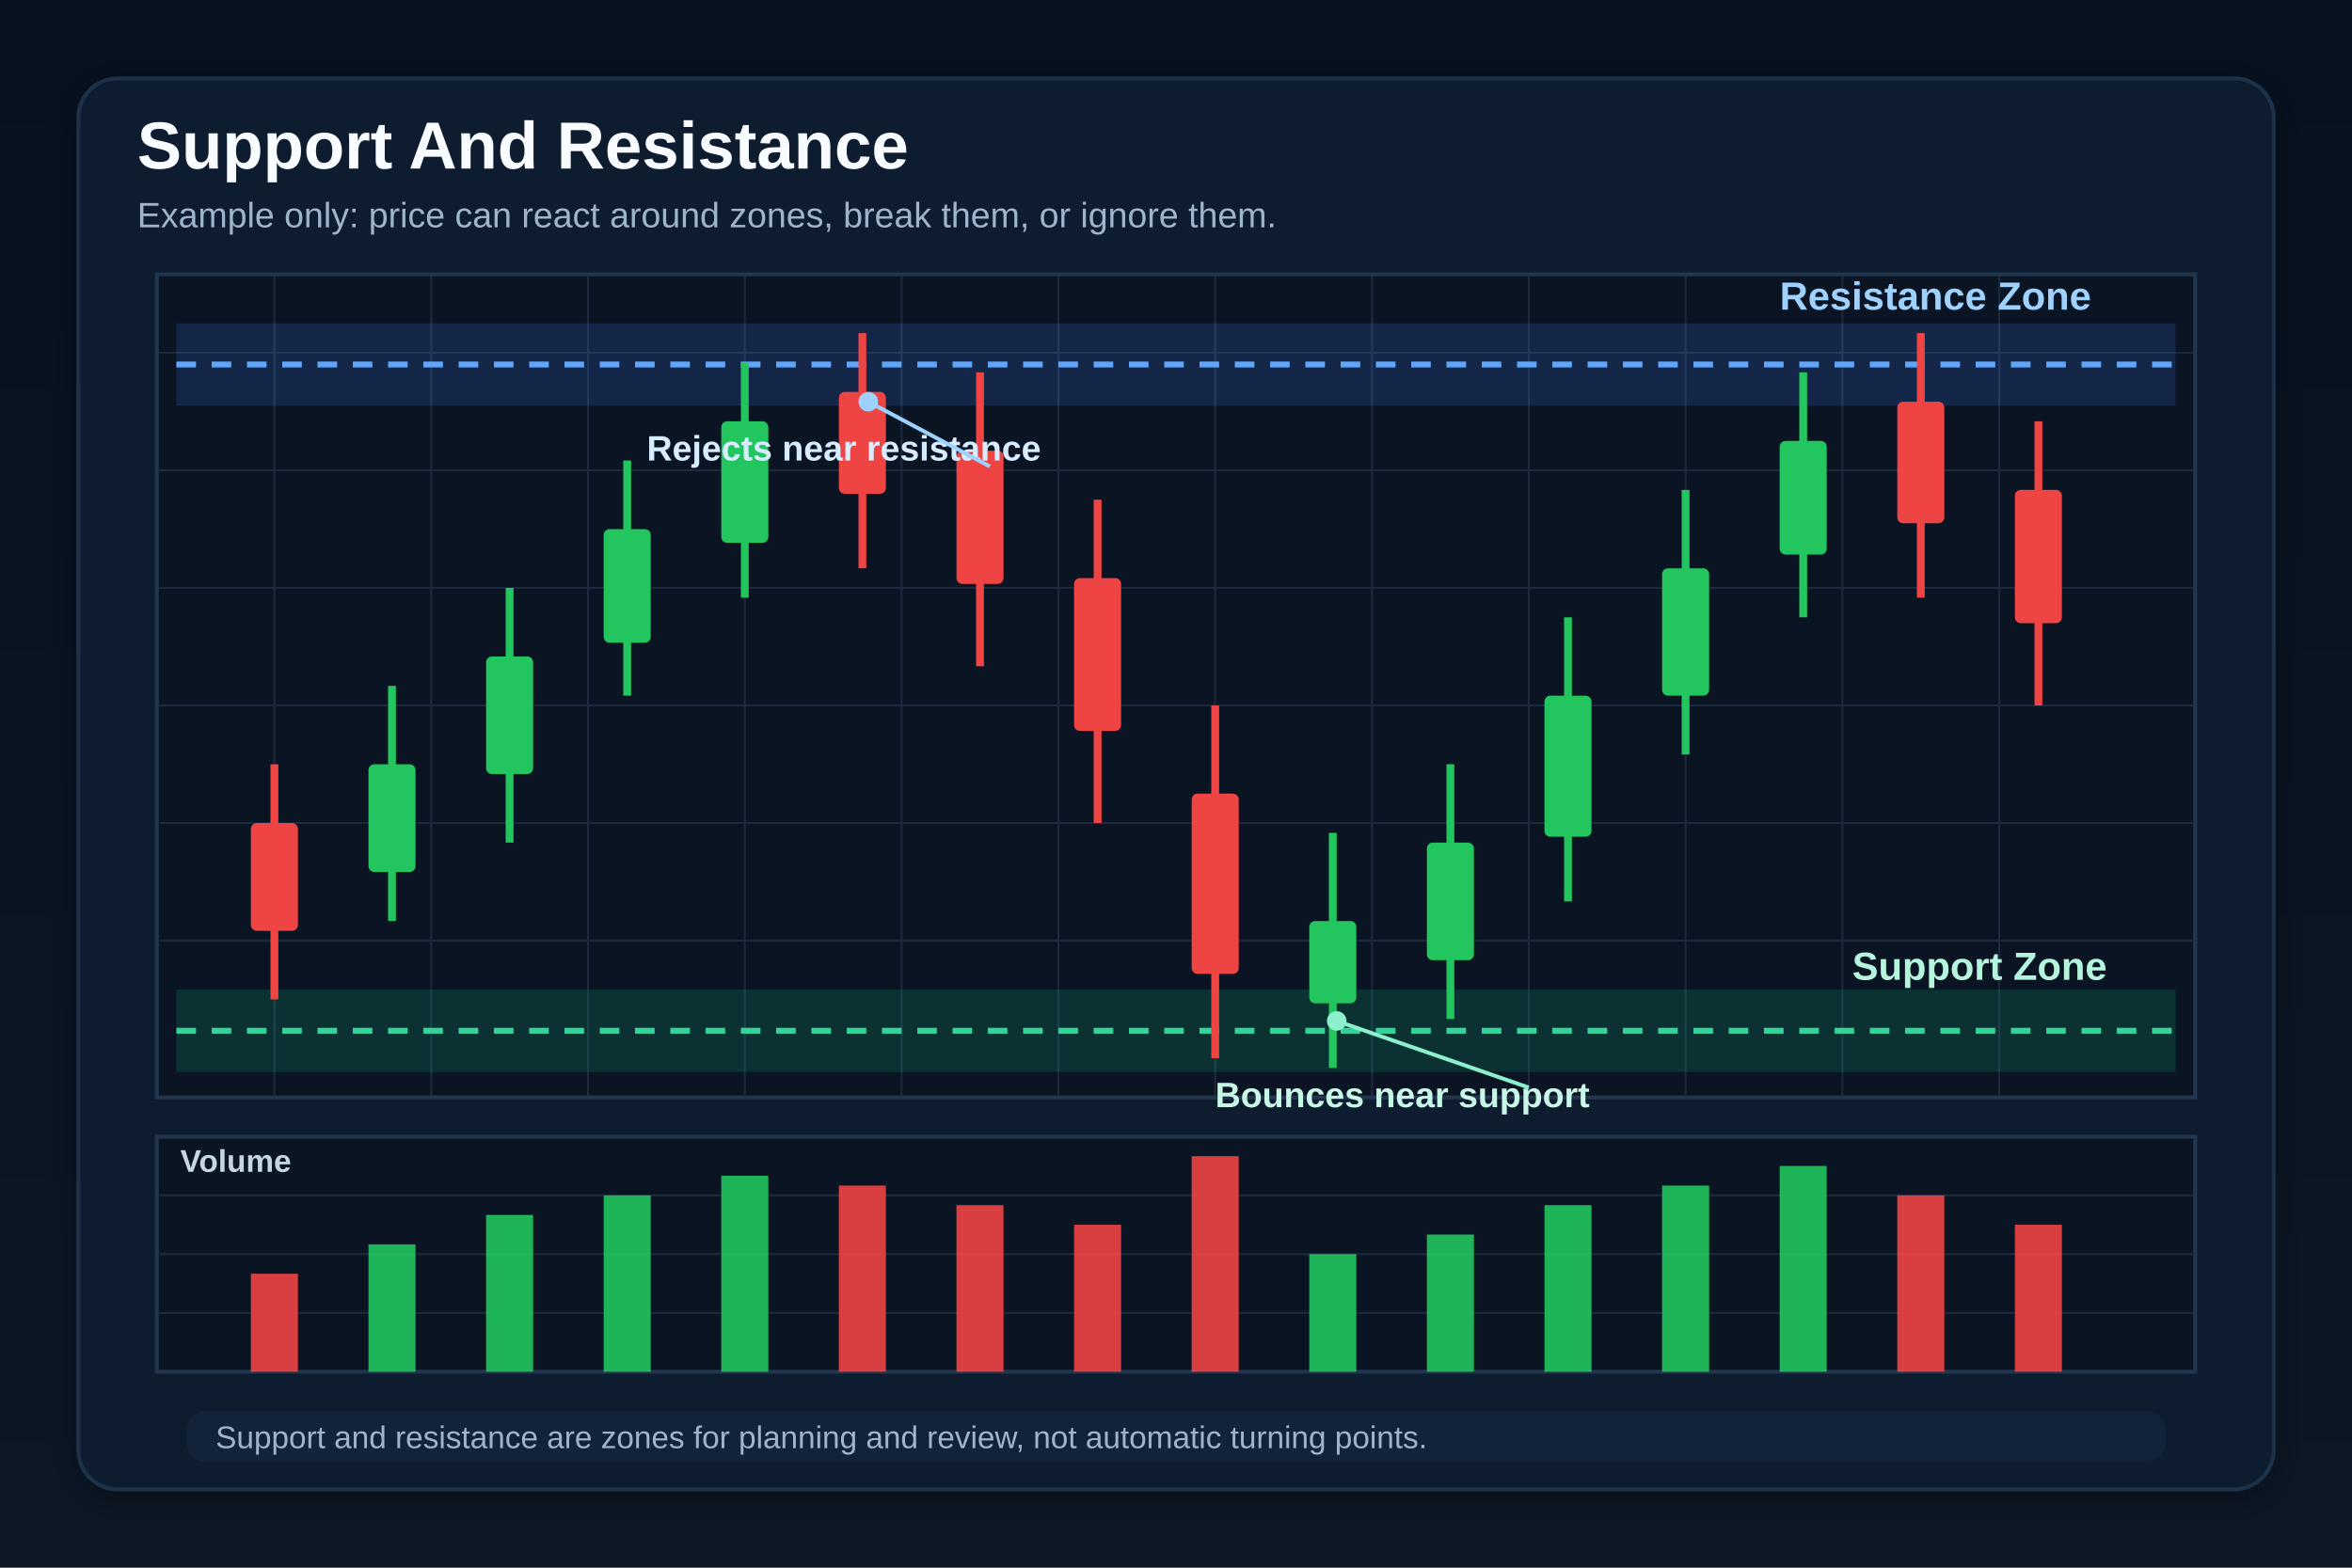
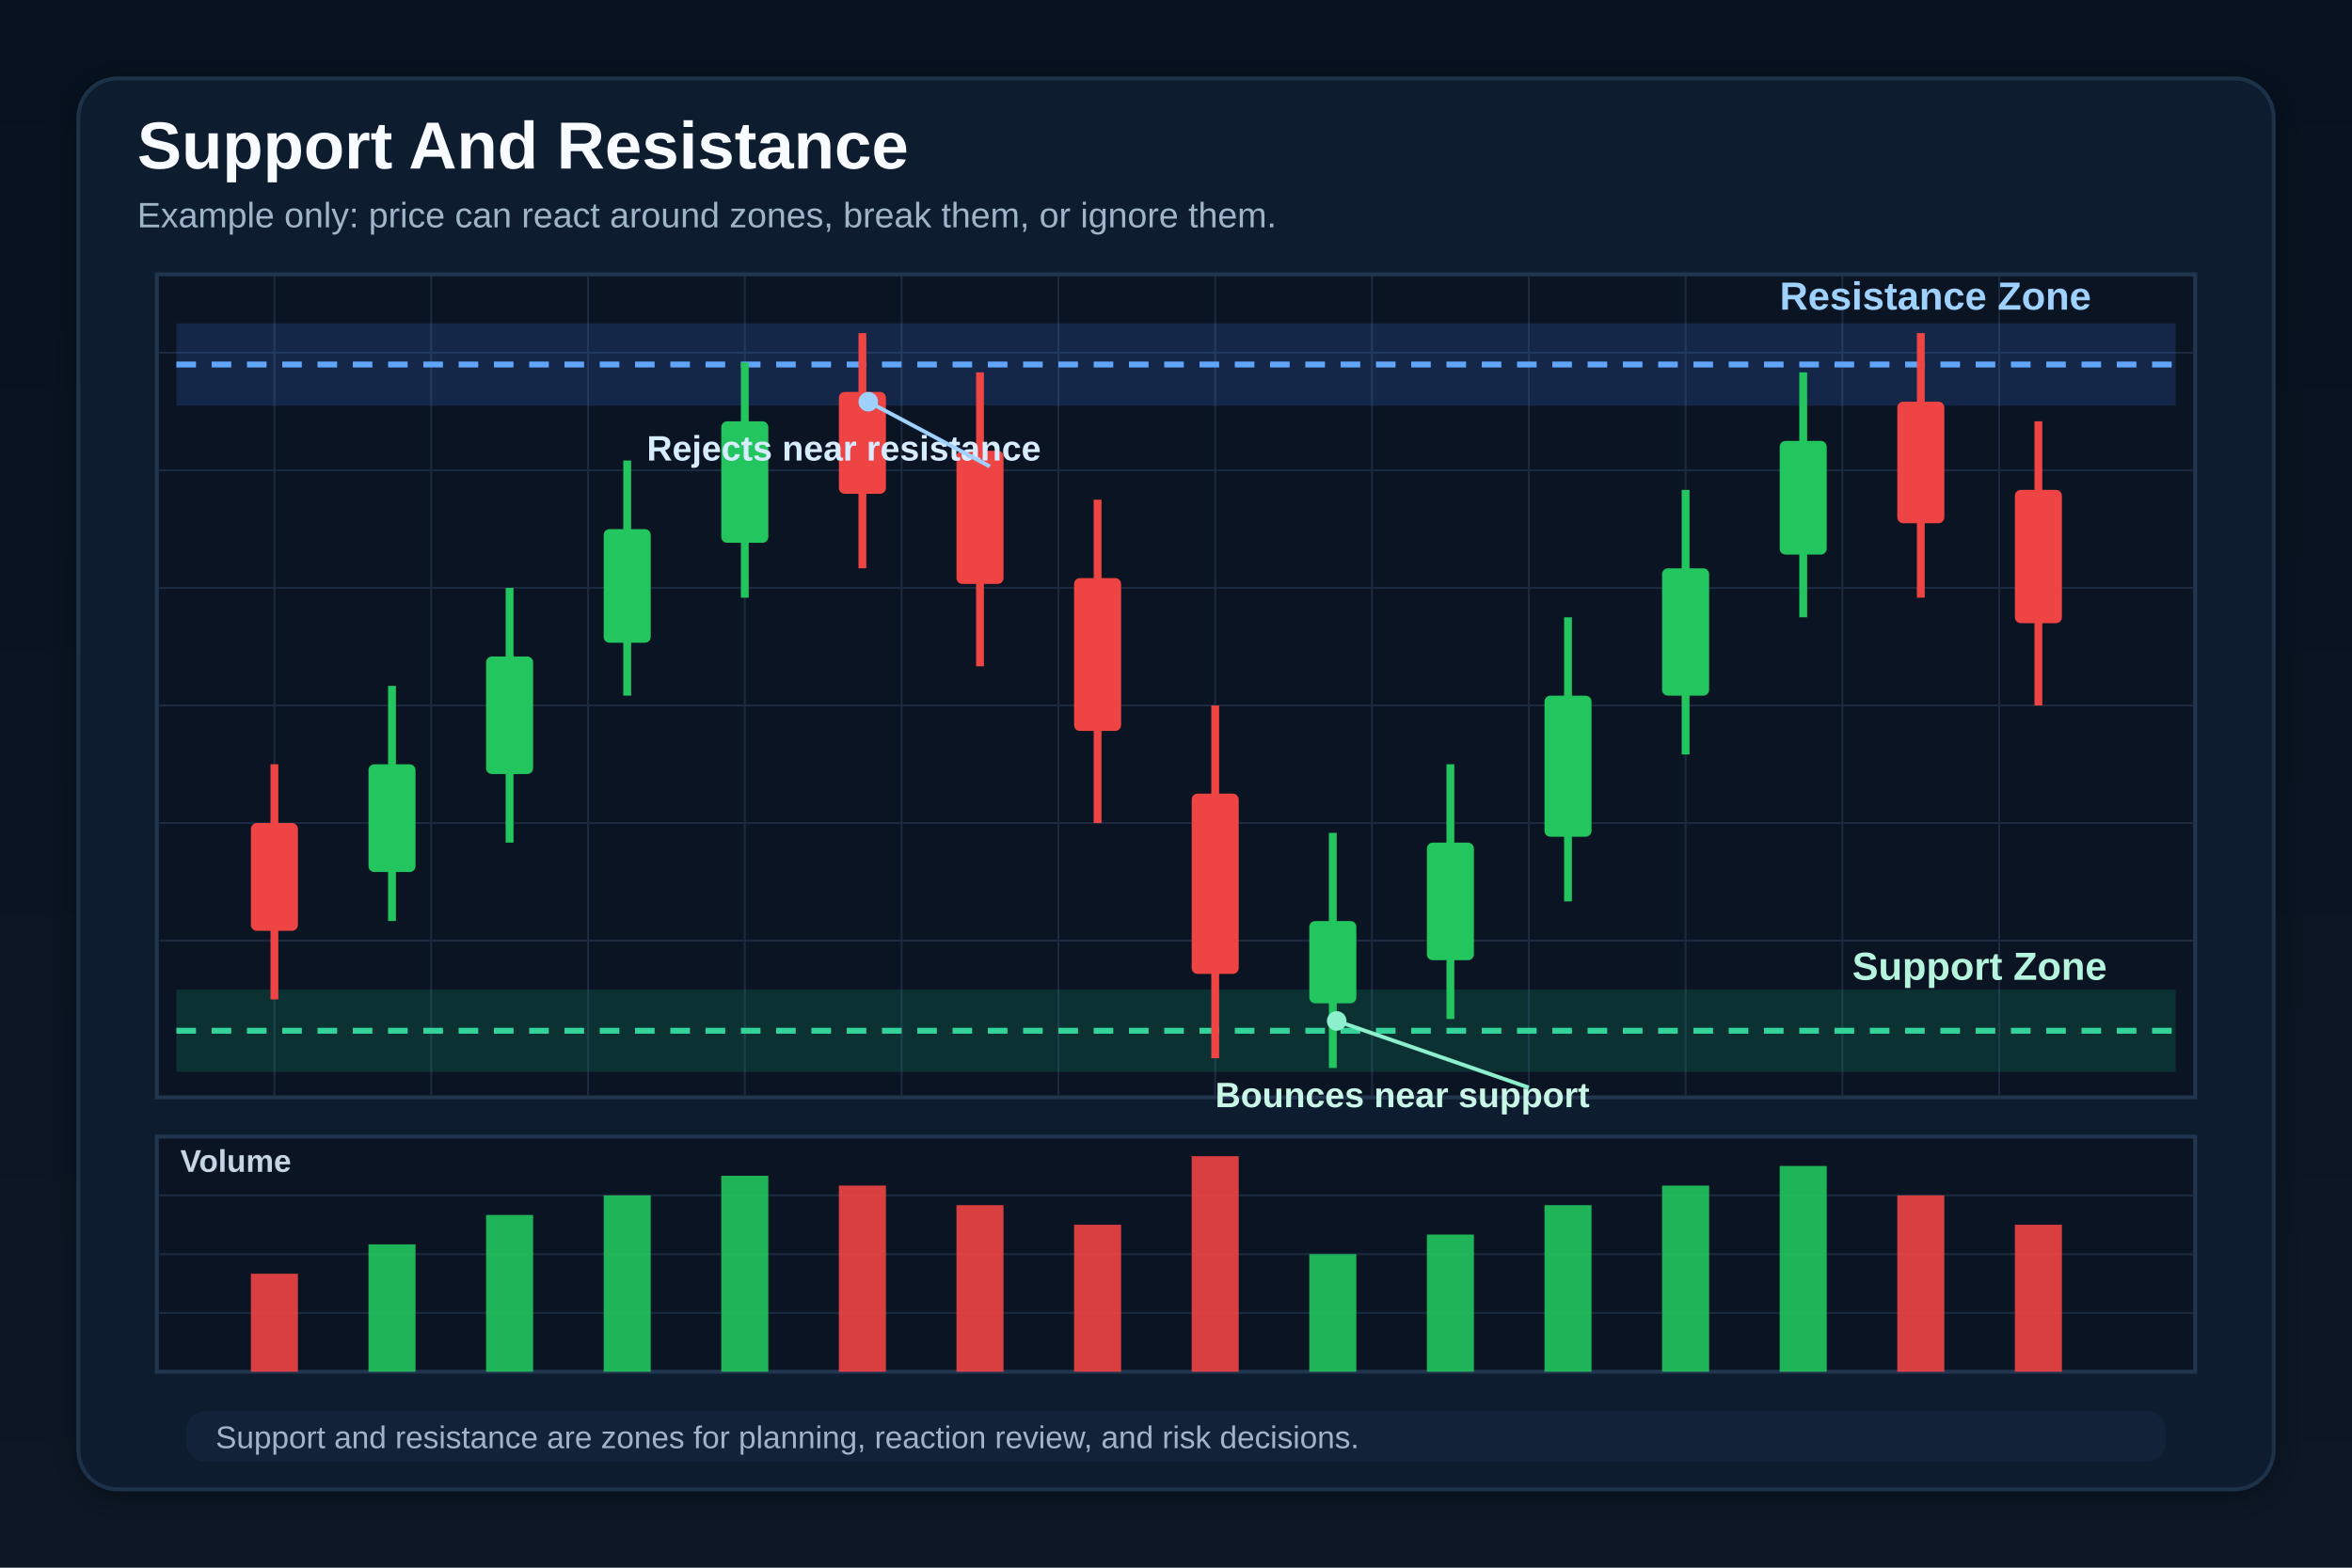
<svg xmlns="http://www.w3.org/2000/svg" width="1200" height="800" viewBox="0 0 1200 800" role="img" aria-labelledby="title desc">
  <defs>
    <linearGradient id="bg" x1="0" y1="0" x2="0" y2="1">
      <stop offset="0" stop-color="#07111f" />
      <stop offset="1" stop-color="#0d1726" />
    </linearGradient>
    <filter id="shadow" x="-20%" y="-20%" width="140%" height="140%">
      <feDropShadow dx="0" dy="4" stdDeviation="8" flood-color="#000" flood-opacity="0.35" />
    </filter>
  </defs>
  <rect width="1200" height="800" fill="url(#bg)" />
  <rect x="40" y="40" width="1120" height="720" rx="20" fill="#0f1b2d" stroke="#1e3149" stroke-width="2" filter="url(#shadow)" />
  <text x="70" y="86" fill="#f8fbff" font-family="Arial, Helvetica, sans-serif" font-size="34" font-weight="700">Support And Resistance</text>
  <text x="70" y="116" fill="#9fb4c9" font-family="Arial, Helvetica, sans-serif" font-size="18">Example only: price can react around zones, break them, or ignore them.</text>
  <rect x="80" y="140" width="1040" height="420" fill="#0b1422" stroke="#22354e" stroke-width="2" />
  <rect x="80" y="580" width="1040" height="120" fill="#0b1422" stroke="#22354e" stroke-width="2" />
  <g stroke="#203247" stroke-width="1" opacity="0.75">
    <line x1="80" y1="180" x2="1120" y2="180" />
    <line x1="80" y1="240" x2="1120" y2="240" />
    <line x1="80" y1="300" x2="1120" y2="300" />
    <line x1="80" y1="360" x2="1120" y2="360" />
    <line x1="80" y1="420" x2="1120" y2="420" />
    <line x1="80" y1="480" x2="1120" y2="480" />
    <line x1="140" y1="140" x2="140" y2="560" />
    <line x1="220" y1="140" x2="220" y2="560" />
    <line x1="300" y1="140" x2="300" y2="560" />
    <line x1="380" y1="140" x2="380" y2="560" />
    <line x1="460" y1="140" x2="460" y2="560" />
    <line x1="540" y1="140" x2="540" y2="560" />
    <line x1="620" y1="140" x2="620" y2="560" />
    <line x1="700" y1="140" x2="700" y2="560" />
    <line x1="780" y1="140" x2="780" y2="560" />
    <line x1="860" y1="140" x2="860" y2="560" />
    <line x1="940" y1="140" x2="940" y2="560" />
    <line x1="1020" y1="140" x2="1020" y2="560" />
  </g>
  <g stroke="#203247" stroke-width="1" opacity="0.75">
    <line x1="80" y1="610" x2="1120" y2="610" />
    <line x1="80" y1="640" x2="1120" y2="640" />
    <line x1="80" y1="670" x2="1120" y2="670" />
  </g>
  <rect x="90" y="165" width="1020" height="42" fill="#3b82f6" opacity="0.18" />
  <line x1="90" y1="186" x2="1110" y2="186" stroke="#60a5fa" stroke-width="3" stroke-dasharray="10 8" />
  <rect x="90" y="505" width="1020" height="42" fill="#10b981" opacity="0.18" />
  <line x1="90" y1="526" x2="1110" y2="526" stroke="#34d399" stroke-width="3" stroke-dasharray="10 8" />
  <text x="908" y="158" fill="#9fd1ff" font-family="Arial" font-size="20" font-weight="700">Resistance Zone</text>
  <text x="945" y="500" fill="#b5f5de" font-family="Arial" font-size="20" font-weight="700">Support Zone</text>
  <g>
    <line x1="140" y1="390" x2="140" y2="510" stroke="#ef4444" stroke-width="4" />
    <rect x="128" y="420" width="24" height="55" rx="3" fill="#ef4444" />
    <line x1="200" y1="350" x2="200" y2="470" stroke="#22c55e" stroke-width="4" />
    <rect x="188" y="390" width="24" height="55" rx="3" fill="#22c55e" />
    <line x1="260" y1="300" x2="260" y2="430" stroke="#22c55e" stroke-width="4" />
    <rect x="248" y="335" width="24" height="60" rx="3" fill="#22c55e" />
    <line x1="320" y1="235" x2="320" y2="355" stroke="#22c55e" stroke-width="4" />
    <rect x="308" y="270" width="24" height="58" rx="3" fill="#22c55e" />
    <line x1="380" y1="185" x2="380" y2="305" stroke="#22c55e" stroke-width="4" />
    <rect x="368" y="215" width="24" height="62" rx="3" fill="#22c55e" />
    <line x1="440" y1="170" x2="440" y2="290" stroke="#ef4444" stroke-width="4" />
    <rect x="428" y="200" width="24" height="52" rx="3" fill="#ef4444" />
    <line x1="500" y1="190" x2="500" y2="340" stroke="#ef4444" stroke-width="4" />
    <rect x="488" y="230" width="24" height="68" rx="3" fill="#ef4444" />
    <line x1="560" y1="255" x2="560" y2="420" stroke="#ef4444" stroke-width="4" />
    <rect x="548" y="295" width="24" height="78" rx="3" fill="#ef4444" />
    <line x1="620" y1="360" x2="620" y2="540" stroke="#ef4444" stroke-width="4" />
    <rect x="608" y="405" width="24" height="92" rx="3" fill="#ef4444" />
    <line x1="680" y1="425" x2="680" y2="545" stroke="#22c55e" stroke-width="4" />
    <rect x="668" y="470" width="24" height="42" rx="3" fill="#22c55e" />
    <line x1="740" y1="390" x2="740" y2="520" stroke="#22c55e" stroke-width="4" />
    <rect x="728" y="430" width="24" height="60" rx="3" fill="#22c55e" />
    <line x1="800" y1="315" x2="800" y2="460" stroke="#22c55e" stroke-width="4" />
    <rect x="788" y="355" width="24" height="72" rx="3" fill="#22c55e" />
    <line x1="860" y1="250" x2="860" y2="385" stroke="#22c55e" stroke-width="4" />
    <rect x="848" y="290" width="24" height="65" rx="3" fill="#22c55e" />
    <line x1="920" y1="190" x2="920" y2="315" stroke="#22c55e" stroke-width="4" />
    <rect x="908" y="225" width="24" height="58" rx="3" fill="#22c55e" />
    <line x1="980" y1="170" x2="980" y2="305" stroke="#ef4444" stroke-width="4" />
    <rect x="968" y="205" width="24" height="62" rx="3" fill="#ef4444" />
    <line x1="1040" y1="215" x2="1040" y2="360" stroke="#ef4444" stroke-width="4" />
    <rect x="1028" y="250" width="24" height="68" rx="3" fill="#ef4444" />
  </g>
  <g opacity="0.9">
    <rect x="128" y="650" width="24" height="50" fill="#ef4444" />
    <rect x="188" y="635" width="24" height="65" fill="#22c55e" />
    <rect x="248" y="620" width="24" height="80" fill="#22c55e" />
    <rect x="308" y="610" width="24" height="90" fill="#22c55e" />
    <rect x="368" y="600" width="24" height="100" fill="#22c55e" />
    <rect x="428" y="605" width="24" height="95" fill="#ef4444" />
    <rect x="488" y="615" width="24" height="85" fill="#ef4444" />
    <rect x="548" y="625" width="24" height="75" fill="#ef4444" />
    <rect x="608" y="590" width="24" height="110" fill="#ef4444" />
    <rect x="668" y="640" width="24" height="60" fill="#22c55e" />
    <rect x="728" y="630" width="24" height="70" fill="#22c55e" />
    <rect x="788" y="615" width="24" height="85" fill="#22c55e" />
    <rect x="848" y="605" width="24" height="95" fill="#22c55e" />
    <rect x="908" y="595" width="24" height="105" fill="#22c55e" />
    <rect x="968" y="610" width="24" height="90" fill="#ef4444" />
    <rect x="1028" y="625" width="24" height="75" fill="#ef4444" />
  </g>
  <g font-family="Arial, Helvetica, sans-serif">
    <text x="330" y="235" fill="#d7ecff" font-size="18" font-weight="700">Rejects near resistance</text>
    <line x1="505" y1="238" x2="443" y2="205" stroke="#9fd1ff" stroke-width="2" />
    <circle cx="443" cy="205" r="5" fill="#9fd1ff" />
    <text x="620" y="565" fill="#c9f7e7" font-size="18" font-weight="700">Bounces near support</text>
    <line x1="780" y1="555" x2="682" y2="521" stroke="#8cf0cc" stroke-width="2" />
    <circle cx="682" cy="521" r="5" fill="#8cf0cc" />
    <text x="92" y="598" fill="#c6d5e3" font-size="16" font-weight="700">Volume</text>
    <rect x="95" y="720" width="1010" height="26" rx="10" fill="#122238" />
-     <text x="110" y="739" fill="#9fb4c9" font-size="16">Support and resistance are zones for planning and review, not automatic turning points.</text>
+     <text x="110" y="739" fill="#9fb4c9" font-size="16">Support and resistance are zones for planning, reaction review, and risk decisions.</text>
  </g>
</svg>
